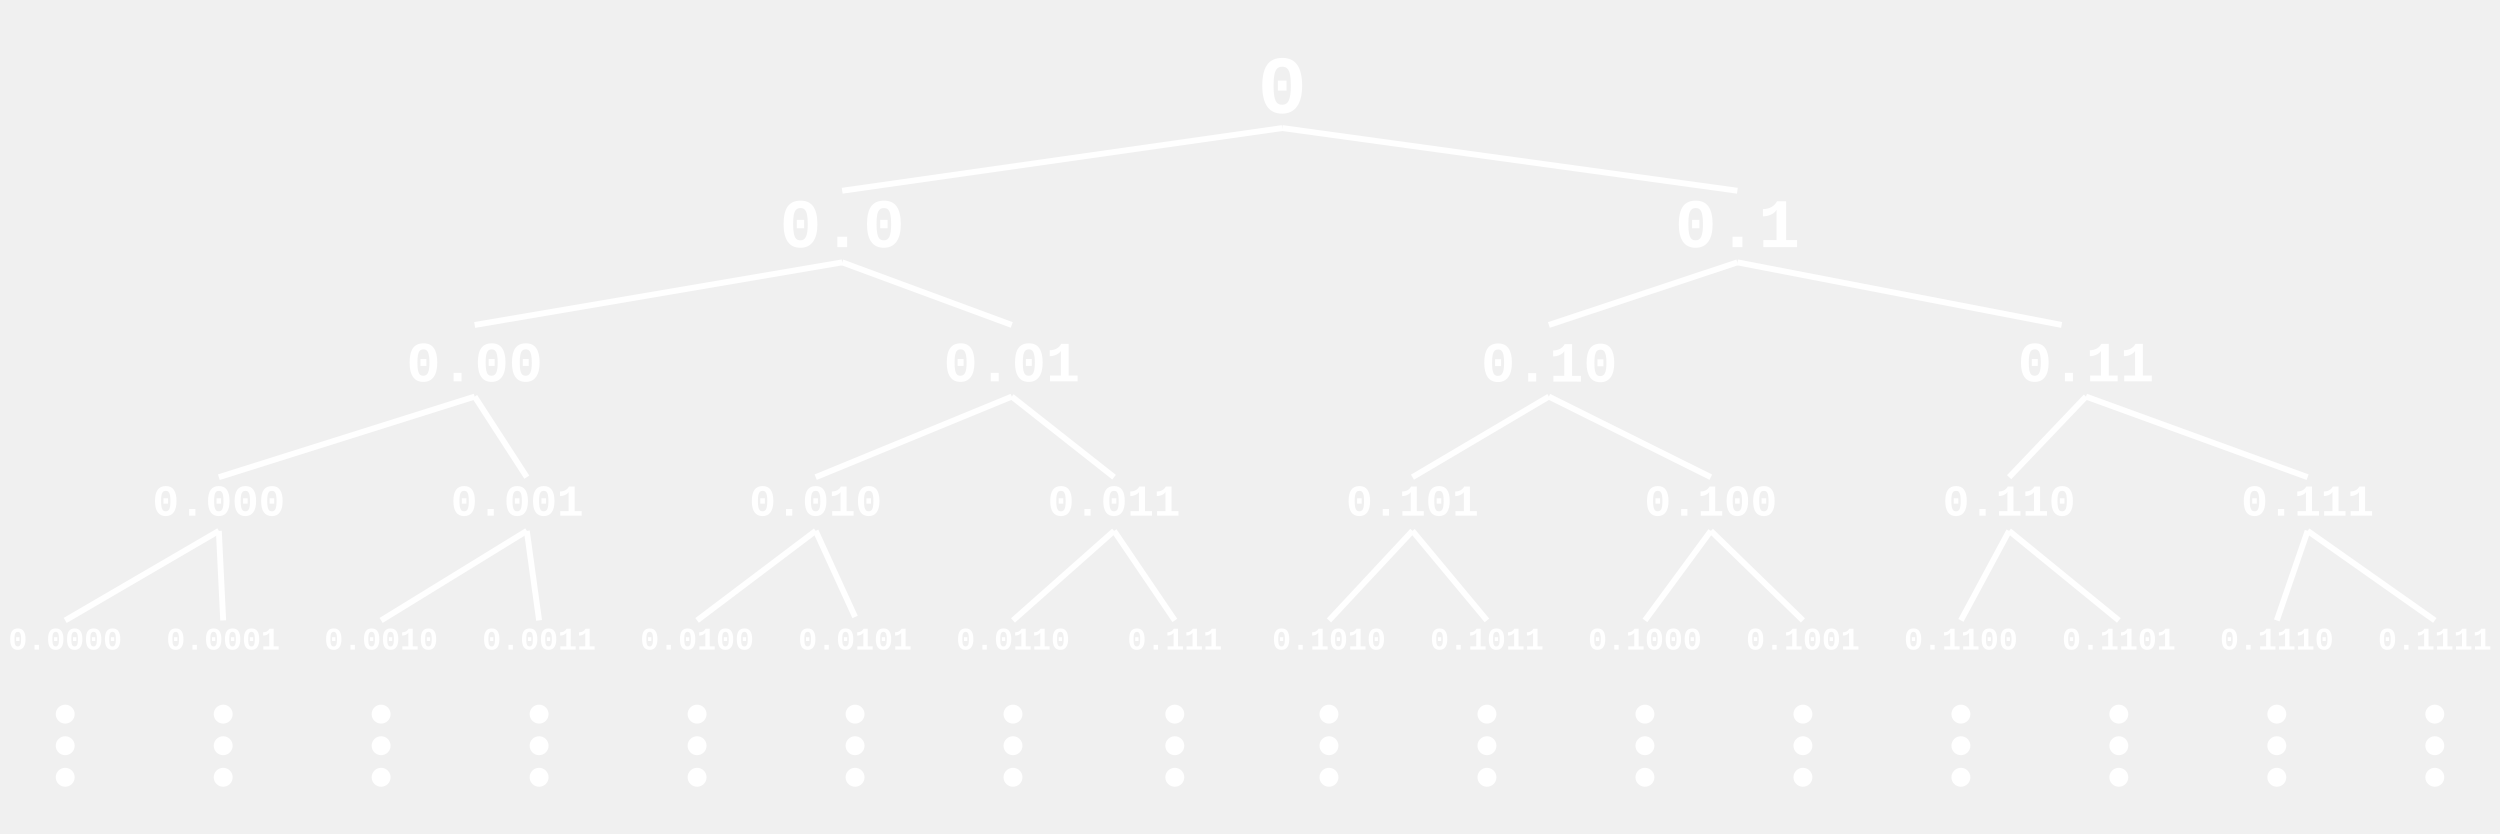
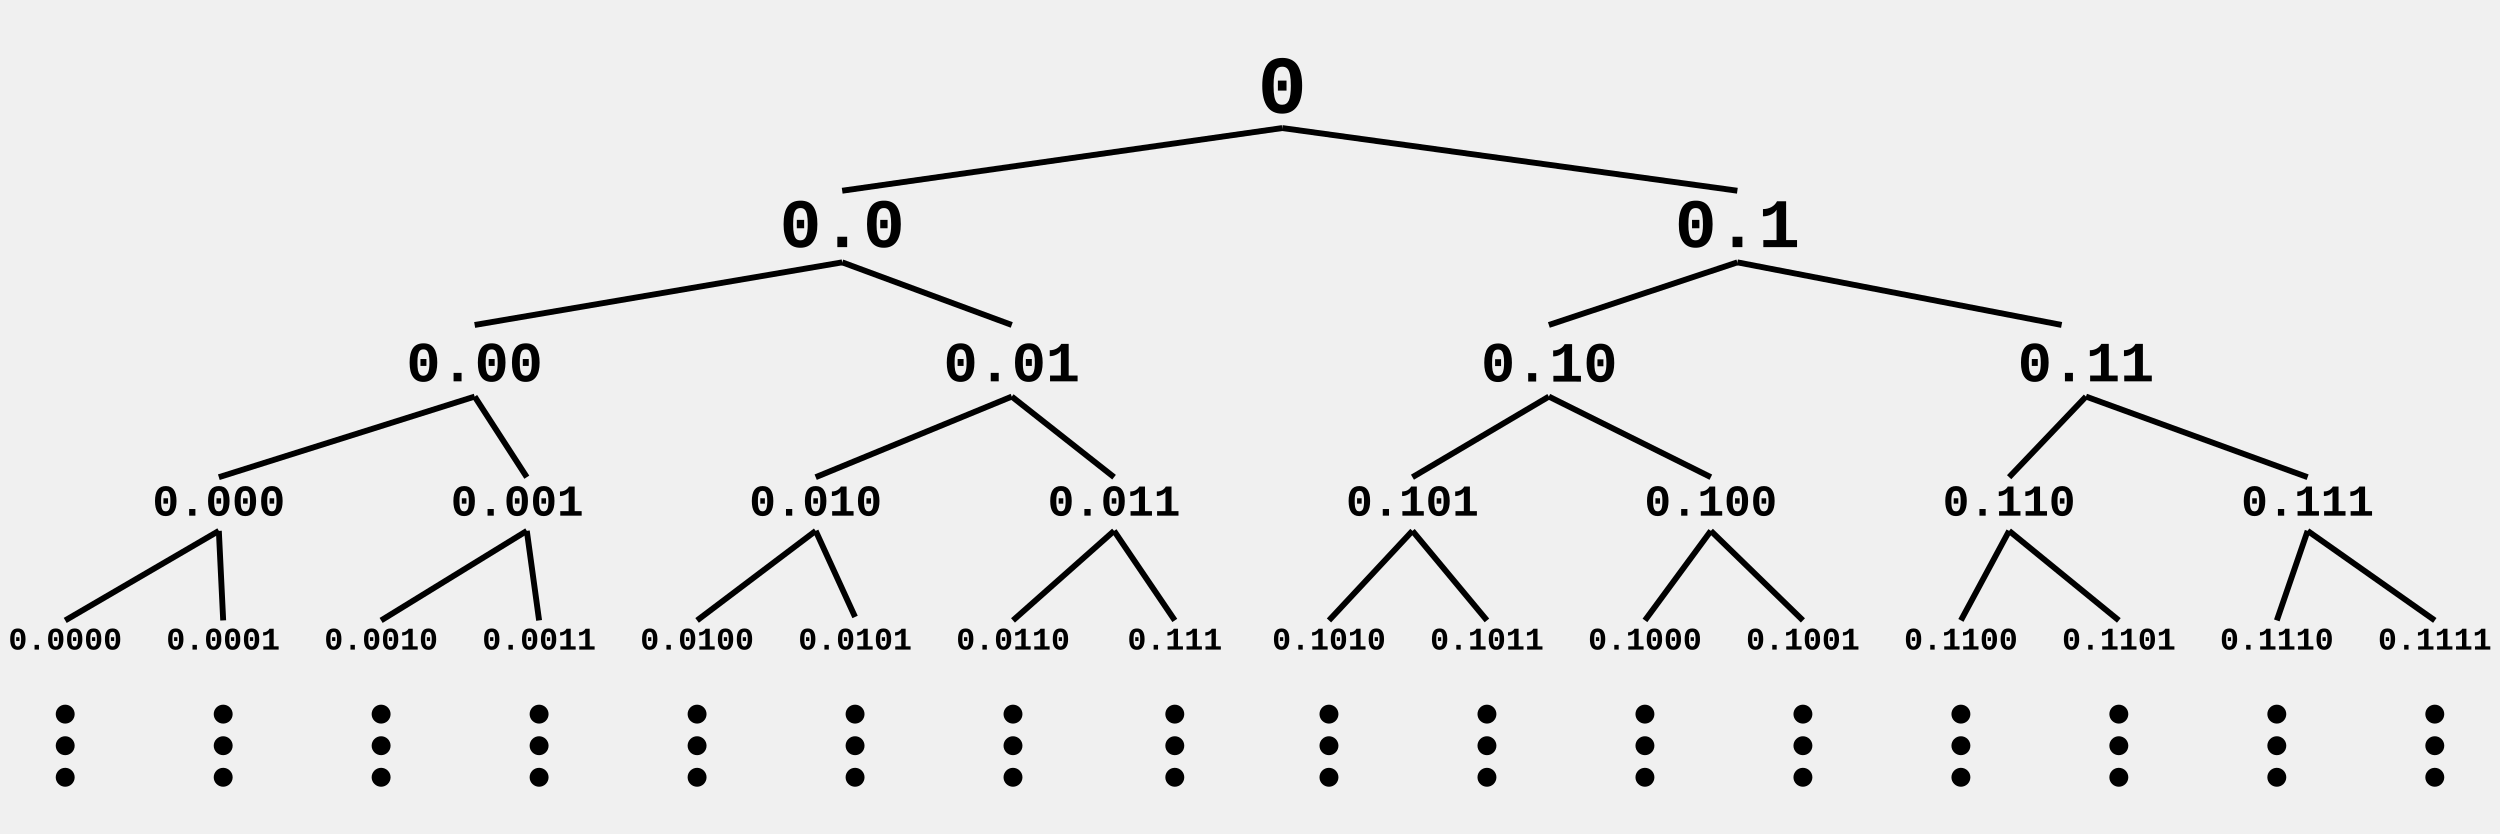
- <svg xmlns="http://www.w3.org/2000/svg" id="Layer_1" data-name="Layer 1" viewBox="0 0 425.2 141.73">
-   <defs>
-     <style>.cls-1{font-size:13.97px;}.cls-1,.cls-2,.cls-3,.cls-4,.cls-5,.cls-6,.cls-7{fill:#fff;}.cls-1,.cls-2,.cls-3,.cls-4,.cls-5,.cls-6{font-family:CourierNewPS-BoldMT, Courier New;font-weight:700;}.cls-2{font-size:11.82px;}.cls-3{font-size:9.67px;}.cls-4{font-size:9.67px;}.cls-5{font-size:7.52px;}.cls-6{font-size:5.37px;}.cls-8{fill:none;stroke:#fff;stroke-miterlimit:10;}</style>
+ <svg xmlns="http://www.w3.org/2000/svg" id="Layer_1" data-name="Layer 1" viewBox="0 0 425.2 141.73" version="1.1">
+   <defs id="defs1487">
+     <style id="style1485">.cls-1{font-size:13.97px;}.cls-1,.cls-2,.cls-3,.cls-4,.cls-5,.cls-6,.cls-7{fill:#fff;}.cls-1,.cls-2,.cls-3,.cls-4,.cls-5,.cls-6{font-family:CourierNewPS-BoldMT, Courier New;font-weight:700;}.cls-2{font-size:11.82px;}.cls-3{font-size:9.67px;}.cls-4{font-size:9.67px;}.cls-5{font-size:7.52px;}.cls-6{font-size:5.37px;}.cls-8{fill:none;stroke:#fff;stroke-miterlimit:10;}</style>
  </defs>
-   <text class="cls-1" transform="translate(213.89 19.19)">0</text>
-   <text class="cls-2" transform="translate(132.6 42.03)">0.0</text>
-   <text class="cls-2" transform="translate(284.86 42.03)">0.1</text>
-   <text class="cls-3" transform="translate(69.12 64.86)">0.00</text>
-   <text class="cls-3" transform="translate(160.48 64.86)">0.01</text>
-   <text class="cls-4" transform="translate(251.89 64.88) rotate(0.1)">0.10</text>
-   <text class="cls-3" transform="translate(343.18 64.86)">0.11</text>
-   <text class="cls-5" transform="translate(25.94 87.7)">0.000</text>
-   <text class="cls-5" transform="translate(76.69 87.7)">0.001</text>
-   <text class="cls-5" transform="translate(127.45 87.7)">0.010</text>
-   <text class="cls-5" transform="translate(279.7 87.7)">0.100</text>
-   <text class="cls-5" transform="translate(228.95 87.7)">0.101</text>
-   <text class="cls-5" transform="translate(330.43 87.7)">0.110</text>
-   <text class="cls-5" transform="translate(381.2 87.7)">0.111</text>
-   <text class="cls-5" transform="translate(178.2 87.7)">0.011</text>
-   <text class="cls-6" transform="translate(1.42 110.48)">0.0000</text>
-   <text class="cls-6" transform="translate(28.28 110.48)">0.0001</text>
-   <text class="cls-6" transform="translate(55.15 110.48)">0.0010</text>
-   <text class="cls-6" transform="translate(82.02 110.48)">0.0011</text>
-   <text class="cls-6" transform="translate(108.89 110.48)">0.0100</text>
-   <text class="cls-6" transform="translate(135.76 110.48)">0.0101</text>
-   <text class="cls-6" transform="translate(162.63 110.48)">0.0110</text>
-   <text class="cls-6" transform="translate(191.75 110.48)">0.111</text>
-   <text class="cls-6" transform="translate(243.23 110.48)">0.1011</text>
-   <text class="cls-6" transform="translate(216.36 110.48)">0.1010</text>
-   <text class="cls-6" transform="translate(270.1 110.48)">0.1000</text>
-   <text class="cls-6" transform="translate(296.97 110.48)">0.1001</text>
-   <text class="cls-6" transform="translate(323.84 110.48)">0.1100</text>
-   <text class="cls-6" transform="translate(350.71 110.48)">0.1101</text>
-   <text class="cls-6" transform="translate(377.57 110.48)">0.1110</text>
-   <text class="cls-6" transform="translate(404.44 110.48)">0.1111</text>
-   <circle class="cls-7" cx="11.09" cy="121.46" r="1.61" />
-   <circle class="cls-7" cx="11.09" cy="126.83" r="1.61" />
-   <circle class="cls-7" cx="11.09" cy="132.2" r="1.61" />
-   <circle class="cls-7" cx="37.96" cy="121.46" r="1.61" />
-   <circle class="cls-7" cx="37.96" cy="126.83" r="1.61" />
-   <circle class="cls-7" cx="37.96" cy="132.2" r="1.61" />
-   <circle class="cls-7" cx="64.82" cy="121.46" r="1.61" />
-   <circle class="cls-7" cx="64.82" cy="126.83" r="1.61" />
-   <circle class="cls-7" cx="64.82" cy="132.2" r="1.61" />
-   <circle class="cls-7" cx="91.69" cy="121.46" r="1.61" />
-   <circle class="cls-7" cx="91.69" cy="126.83" r="1.61" />
-   <circle class="cls-7" cx="91.69" cy="132.2" r="1.61" />
-   <circle class="cls-7" cx="118.56" cy="121.46" r="1.61" />
-   <circle class="cls-7" cx="118.56" cy="126.83" r="1.61" />
-   <circle class="cls-7" cx="118.56" cy="132.2" r="1.61" />
-   <circle class="cls-7" cx="145.43" cy="121.46" r="1.61" />
-   <circle class="cls-7" cx="145.43" cy="126.83" r="1.61" />
-   <circle class="cls-7" cx="145.43" cy="132.2" r="1.61" />
-   <circle class="cls-7" cx="172.29" cy="121.46" r="1.61" />
-   <circle class="cls-7" cx="172.29" cy="126.83" r="1.61" />
-   <circle class="cls-7" cx="172.29" cy="132.2" r="1.61" />
-   <circle class="cls-7" cx="199.81" cy="121.46" r="1.61" />
-   <circle class="cls-7" cx="199.81" cy="126.83" r="1.61" />
-   <circle class="cls-7" cx="199.81" cy="132.2" r="1.61" />
-   <circle class="cls-7" cx="226.03" cy="121.46" r="1.61" />
-   <circle class="cls-7" cx="226.03" cy="126.83" r="1.61" />
-   <circle class="cls-7" cx="226.03" cy="132.2" r="1.61" />
-   <circle class="cls-7" cx="252.9" cy="121.46" r="1.61" />
-   <circle class="cls-7" cx="252.9" cy="126.83" r="1.61" />
-   <circle class="cls-7" cx="252.9" cy="132.2" r="1.61" />
-   <circle class="cls-7" cx="279.77" cy="121.46" r="1.61" />
-   <circle class="cls-7" cx="279.77" cy="126.83" r="1.61" />
-   <circle class="cls-7" cx="279.77" cy="132.2" r="1.61" />
-   <circle class="cls-7" cx="306.64" cy="121.46" r="1.61" />
-   <circle class="cls-7" cx="306.64" cy="126.83" r="1.61" />
-   <circle class="cls-7" cx="306.64" cy="132.2" r="1.61" />
-   <circle class="cls-7" cx="333.51" cy="121.46" r="1.61" />
-   <circle class="cls-7" cx="333.51" cy="126.83" r="1.61" />
-   <circle class="cls-7" cx="333.51" cy="132.2" r="1.61" />
-   <circle class="cls-7" cx="360.37" cy="121.46" r="1.61" />
-   <circle class="cls-7" cx="360.37" cy="126.83" r="1.61" />
-   <circle class="cls-7" cx="360.37" cy="132.2" r="1.61" />
-   <circle class="cls-7" cx="387.24" cy="121.46" r="1.61" />
-   <circle class="cls-7" cx="387.24" cy="126.83" r="1.61" />
-   <circle class="cls-7" cx="387.24" cy="132.2" r="1.61" />
-   <circle class="cls-7" cx="414.11" cy="121.46" r="1.61" />
-   <circle class="cls-7" cx="414.11" cy="126.83" r="1.61" />
-   <circle class="cls-7" cx="414.11" cy="132.2" r="1.61" />
-   <line class="cls-8" x1="218.08" y1="21.78" x2="143.24" y2="32.44" />
-   <line class="cls-8" x1="218.08" y1="21.78" x2="295.49" y2="32.44" />
-   <line class="cls-8" x1="143.24" y1="44.62" x2="80.73" y2="55.27" />
-   <line class="cls-8" x1="143.24" y1="44.62" x2="172.08" y2="55.27" />
-   <line class="cls-8" x1="295.49" y1="44.62" x2="263.43" y2="55.27" />
-   <line class="cls-8" x1="295.49" y1="44.62" x2="350.64" y2="55.27" />
-   <line class="cls-8" x1="80.73" y1="67.45" x2="37.22" y2="81.16" />
-   <line class="cls-8" x1="80.73" y1="67.45" x2="89.6" y2="81.16" />
-   <line class="cls-8" x1="172.08" y1="67.45" x2="138.73" y2="81.16" />
-   <line class="cls-8" x1="172.08" y1="67.45" x2="189.48" y2="81.16" />
-   <line class="cls-8" x1="263.43" y1="67.45" x2="240.23" y2="81.16" />
-   <line class="cls-8" x1="263.43" y1="67.45" x2="290.98" y2="81.16" />
-   <line class="cls-8" x1="354.78" y1="67.45" x2="341.71" y2="81.16" />
-   <line class="cls-8" x1="354.78" y1="67.45" x2="392.48" y2="81.16" />
-   <line class="cls-8" x1="37.22" y1="90.29" x2="11.09" y2="105.52" />
-   <line class="cls-8" x1="37.22" y1="90.29" x2="37.96" y2="105.52" />
-   <line class="cls-8" x1="89.6" y1="90.29" x2="64.82" y2="105.52" />
-   <line class="cls-8" x1="89.6" y1="90.29" x2="91.69" y2="105.52" />
-   <line class="cls-8" x1="138.73" y1="90.29" x2="118.56" y2="105.52" />
-   <line class="cls-8" x1="138.73" y1="90.29" x2="145.43" y2="104.93" />
-   <line class="cls-8" x1="189.48" y1="90.29" x2="172.29" y2="105.52" />
-   <line class="cls-8" x1="189.48" y1="90.29" x2="199.81" y2="105.52" />
-   <line class="cls-8" x1="240.23" y1="90.29" x2="226.03" y2="105.52" />
-   <line class="cls-8" x1="240.23" y1="90.29" x2="252.9" y2="105.52" />
-   <line class="cls-8" x1="290.98" y1="90.29" x2="279.77" y2="105.52" />
-   <line class="cls-8" x1="290.98" y1="90.29" x2="306.64" y2="105.52" />
-   <line class="cls-8" x1="341.71" y1="90.29" x2="333.51" y2="105.52" />
-   <line class="cls-8" x1="341.71" y1="90.29" x2="360.37" y2="105.52" />
-   <line class="cls-8" x1="392.48" y1="90.29" x2="387.24" y2="105.52" />
-   <line class="cls-8" x1="392.48" y1="90.29" x2="414.11" y2="105.52" />
+   <text class="cls-1" transform="translate(213.89 19.19)" id="text1491" style="fill:#000000;fill-opacity:1;">0</text>
+   <text class="cls-2" transform="translate(132.6 42.03)" id="text1493" style="fill:#000000;fill-opacity:1;">0.0</text>
+   <text class="cls-2" transform="translate(284.86 42.03)" id="text1495" style="fill:#000000;fill-opacity:1;">0.1</text>
+   <text class="cls-3" transform="translate(69.12 64.86)" id="text1497" style="fill:#000000;fill-opacity:1;">0.00</text>
+   <text class="cls-3" transform="translate(160.48 64.86)" id="text1499" style="fill:#000000;fill-opacity:1;">0.01</text>
+   <text class="cls-4" transform="translate(251.89 64.88) rotate(0.1)" id="text1501" style="fill:#000000;fill-opacity:1;">0.10</text>
+   <text class="cls-3" transform="translate(343.18 64.86)" id="text1503" style="fill:#000000;fill-opacity:1;">0.11</text>
+   <text class="cls-5" transform="translate(25.94 87.7)" id="text1505" style="fill:#000000;fill-opacity:1;">0.000</text>
+   <text class="cls-5" transform="translate(76.69 87.7)" id="text1507" style="fill:#000000;fill-opacity:1;">0.001</text>
+   <text class="cls-5" transform="translate(127.45 87.7)" id="text1509" style="fill:#000000;fill-opacity:1;">0.010</text>
+   <text class="cls-5" transform="translate(279.7 87.7)" id="text1511" style="fill:#000000;fill-opacity:1;">0.100</text>
+   <text class="cls-5" transform="translate(228.95 87.7)" id="text1513" style="fill:#000000;fill-opacity:1;">0.101</text>
+   <text class="cls-5" transform="translate(330.43 87.7)" id="text1515" style="fill:#000000;fill-opacity:1;">0.110</text>
+   <text class="cls-5" transform="translate(381.2 87.7)" id="text1517" style="fill:#000000;fill-opacity:1;">0.111</text>
+   <text class="cls-5" transform="translate(178.2 87.7)" id="text1519" style="fill:#000000;fill-opacity:1;">0.011</text>
+   <text class="cls-6" transform="translate(1.42 110.48)" id="text1521" style="fill:#000000;fill-opacity:1;">0.0000</text>
+   <text class="cls-6" transform="translate(28.28 110.48)" id="text1523" style="fill:#000000;fill-opacity:1;">0.0001</text>
+   <text class="cls-6" transform="translate(55.15 110.48)" id="text1525" style="fill:#000000;fill-opacity:1;">0.0010</text>
+   <text class="cls-6" transform="translate(82.02 110.48)" id="text1527" style="fill:#000000;fill-opacity:1;">0.0011</text>
+   <text class="cls-6" transform="translate(108.89 110.48)" id="text1529" style="fill:#000000;fill-opacity:1;">0.0100</text>
+   <text class="cls-6" transform="translate(135.76 110.48)" id="text1531" style="fill:#000000;fill-opacity:1;">0.0101</text>
+   <text class="cls-6" transform="translate(162.63 110.48)" id="text1533" style="fill:#000000;fill-opacity:1;">0.0110</text>
+   <text class="cls-6" transform="translate(191.75 110.48)" id="text1535" style="fill:#000000;fill-opacity:1;">0.111</text>
+   <text class="cls-6" transform="translate(243.23 110.48)" id="text1537" style="fill:#000000;fill-opacity:1;">0.1011</text>
+   <text class="cls-6" transform="translate(216.36 110.48)" id="text1539" style="fill:#000000;fill-opacity:1;">0.1010</text>
+   <text class="cls-6" transform="translate(270.1 110.48)" id="text1541" style="fill:#000000;fill-opacity:1;">0.1000</text>
+   <text class="cls-6" transform="translate(296.97 110.48)" id="text1543" style="fill:#000000;fill-opacity:1;">0.1001</text>
+   <text class="cls-6" transform="translate(323.84 110.48)" id="text1545" style="fill:#000000;fill-opacity:1;">0.1100</text>
+   <text class="cls-6" transform="translate(350.71 110.48)" id="text1547" style="fill:#000000;fill-opacity:1;">0.1101</text>
+   <text class="cls-6" transform="translate(377.57 110.48)" id="text1549" style="fill:#000000;fill-opacity:1;">0.1110</text>
+   <text class="cls-6" transform="translate(404.44 110.48)" id="text1551" style="fill:#000000;fill-opacity:1;">0.1111</text>
+   <circle class="cls-7" cx="11.09" cy="121.46" r="1.61" id="circle1553" style="fill:#000000;fill-opacity:1" />
+   <circle class="cls-7" cx="11.09" cy="126.83" r="1.61" id="circle1555" style="fill:#000000;fill-opacity:1" />
+   <circle class="cls-7" cx="11.09" cy="132.2" r="1.61" id="circle1557" style="fill:#000000;fill-opacity:1" />
+   <circle class="cls-7" cx="37.96" cy="121.46" r="1.61" id="circle1559" style="fill:#000000;fill-opacity:1" />
+   <circle class="cls-7" cx="37.96" cy="126.83" r="1.61" id="circle1561" style="fill:#000000;fill-opacity:1" />
+   <circle class="cls-7" cx="37.96" cy="132.2" r="1.61" id="circle1563" style="fill:#000000;fill-opacity:1" />
+   <circle class="cls-7" cx="64.82" cy="121.46" r="1.61" id="circle1565" style="fill:#000000;fill-opacity:1" />
+   <circle class="cls-7" cx="64.82" cy="126.83" r="1.61" id="circle1567" style="fill:#000000;fill-opacity:1" />
+   <circle class="cls-7" cx="64.82" cy="132.2" r="1.61" id="circle1569" style="fill:#000000;fill-opacity:1" />
+   <circle class="cls-7" cx="91.69" cy="121.46" r="1.61" id="circle1571" style="fill:#000000;fill-opacity:1" />
+   <circle class="cls-7" cx="91.69" cy="126.83" r="1.61" id="circle1573" style="fill:#000000;fill-opacity:1" />
+   <circle class="cls-7" cx="91.69" cy="132.2" r="1.61" id="circle1575" style="fill:#000000;fill-opacity:1" />
+   <circle class="cls-7" cx="118.56" cy="121.46" r="1.61" id="circle1577" style="fill:#000000;fill-opacity:1" />
+   <circle class="cls-7" cx="118.56" cy="126.83" r="1.61" id="circle1579" style="fill:#000000;fill-opacity:1" />
+   <circle class="cls-7" cx="118.56" cy="132.2" r="1.61" id="circle1581" style="fill:#000000;fill-opacity:1" />
+   <circle class="cls-7" cx="145.43" cy="121.46" r="1.61" id="circle1583" style="fill:#000000;fill-opacity:1" />
+   <circle class="cls-7" cx="145.43" cy="126.83" r="1.61" id="circle1585" style="fill:#000000;fill-opacity:1" />
+   <circle class="cls-7" cx="145.43" cy="132.2" r="1.61" id="circle1587" style="fill:#000000;fill-opacity:1" />
+   <circle class="cls-7" cx="172.29" cy="121.46" r="1.61" id="circle1589" style="fill:#000000;fill-opacity:1" />
+   <circle class="cls-7" cx="172.29" cy="126.83" r="1.61" id="circle1591" style="fill:#000000;fill-opacity:1" />
+   <circle class="cls-7" cx="172.29" cy="132.2" r="1.61" id="circle1593" style="fill:#000000;fill-opacity:1" />
+   <circle class="cls-7" cx="199.81" cy="121.46" r="1.61" id="circle1595" style="fill:#000000;fill-opacity:1" />
+   <circle class="cls-7" cx="199.81" cy="126.83" r="1.61" id="circle1597" style="fill:#000000;fill-opacity:1" />
+   <circle class="cls-7" cx="199.81" cy="132.2" r="1.61" id="circle1599" style="fill:#000000;fill-opacity:1" />
+   <circle class="cls-7" cx="226.03" cy="121.46" r="1.61" id="circle1601" style="fill:#000000;fill-opacity:1" />
+   <circle class="cls-7" cx="226.03" cy="126.83" r="1.61" id="circle1603" style="fill:#000000;fill-opacity:1" />
+   <circle class="cls-7" cx="226.03" cy="132.2" r="1.61" id="circle1605" style="fill:#000000;fill-opacity:1" />
+   <circle class="cls-7" cx="252.9" cy="121.46" r="1.61" id="circle1607" style="fill:#000000;fill-opacity:1" />
+   <circle class="cls-7" cx="252.9" cy="126.83" r="1.61" id="circle1609" style="fill:#000000;fill-opacity:1" />
+   <circle class="cls-7" cx="252.9" cy="132.2" r="1.61" id="circle1611" style="fill:#000000;fill-opacity:1" />
+   <circle class="cls-7" cx="279.77" cy="121.46" r="1.61" id="circle1613" style="fill:#000000;fill-opacity:1" />
+   <circle class="cls-7" cx="279.77" cy="126.83" r="1.61" id="circle1615" style="fill:#000000;fill-opacity:1" />
+   <circle class="cls-7" cx="279.77" cy="132.2" r="1.61" id="circle1617" style="fill:#000000;fill-opacity:1" />
+   <circle class="cls-7" cx="306.64" cy="121.46" r="1.61" id="circle1619" style="fill:#000000;fill-opacity:1" />
+   <circle class="cls-7" cx="306.64" cy="126.83" r="1.61" id="circle1621" style="fill:#000000;fill-opacity:1" />
+   <circle class="cls-7" cx="306.64" cy="132.2" r="1.61" id="circle1623" style="fill:#000000;fill-opacity:1" />
+   <circle class="cls-7" cx="333.51" cy="121.46" r="1.61" id="circle1625" style="fill:#000000;fill-opacity:1" />
+   <circle class="cls-7" cx="333.51" cy="126.83" r="1.61" id="circle1627" style="fill:#000000;fill-opacity:1" />
+   <circle class="cls-7" cx="333.51" cy="132.2" r="1.61" id="circle1629" style="fill:#000000;fill-opacity:1" />
+   <circle class="cls-7" cx="360.37" cy="121.46" r="1.61" id="circle1631" style="fill:#000000;fill-opacity:1" />
+   <circle class="cls-7" cx="360.37" cy="126.83" r="1.61" id="circle1633" style="fill:#000000;fill-opacity:1" />
+   <circle class="cls-7" cx="360.37" cy="132.2" r="1.61" id="circle1635" style="fill:#000000;fill-opacity:1" />
+   <circle class="cls-7" cx="387.24" cy="121.46" r="1.61" id="circle1637" style="fill:#000000;fill-opacity:1" />
+   <circle class="cls-7" cx="387.24" cy="126.83" r="1.61" id="circle1639" style="fill:#000000;fill-opacity:1" />
+   <circle class="cls-7" cx="387.24" cy="132.2" r="1.61" id="circle1641" style="fill:#000000;fill-opacity:1" />
+   <circle class="cls-7" cx="414.11" cy="121.46" r="1.61" id="circle1643" style="fill:#000000;fill-opacity:1" />
+   <circle class="cls-7" cx="414.11" cy="126.83" r="1.61" id="circle1645" style="fill:#000000;fill-opacity:1" />
+   <circle class="cls-7" cx="414.11" cy="132.2" r="1.61" id="circle1647" style="fill:#000000;fill-opacity:1" />
+   <line class="cls-8" x1="218.08" y1="21.78" x2="143.24" y2="32.44" id="line1649" style="stroke:#000000;stroke-opacity:1" />
+   <line class="cls-8" x1="218.08" y1="21.78" x2="295.49" y2="32.44" id="line1651" style="stroke:#000000;stroke-opacity:1" />
+   <line class="cls-8" x1="143.24" y1="44.62" x2="80.73" y2="55.27" id="line1653" style="stroke:#000000;stroke-opacity:1" />
+   <line class="cls-8" x1="143.24" y1="44.62" x2="172.08" y2="55.27" id="line1655" style="stroke:#000000;stroke-opacity:1" />
+   <line class="cls-8" x1="295.49" y1="44.62" x2="263.43" y2="55.27" id="line1657" style="stroke:#000000;stroke-opacity:1" />
+   <line class="cls-8" x1="295.49" y1="44.62" x2="350.64" y2="55.27" id="line1659" style="stroke:#000000;stroke-opacity:1" />
+   <line class="cls-8" x1="80.73" y1="67.45" x2="37.22" y2="81.16" id="line1661" style="stroke:#000000;stroke-opacity:1" />
+   <line class="cls-8" x1="80.73" y1="67.45" x2="89.6" y2="81.16" id="line1663" style="stroke:#000000;stroke-opacity:1" />
+   <line class="cls-8" x1="172.08" y1="67.45" x2="138.73" y2="81.16" id="line1665" style="stroke:#000000;stroke-opacity:1" />
+   <line class="cls-8" x1="172.08" y1="67.45" x2="189.48" y2="81.16" id="line1667" style="stroke:#000000;stroke-opacity:1" />
+   <line class="cls-8" x1="263.43" y1="67.45" x2="240.23" y2="81.16" id="line1669" style="stroke:#000000;stroke-opacity:1" />
+   <line class="cls-8" x1="263.43" y1="67.45" x2="290.98" y2="81.16" id="line1671" style="stroke:#000000;stroke-opacity:1" />
+   <line class="cls-8" x1="354.78" y1="67.45" x2="341.71" y2="81.16" id="line1673" style="stroke:#000000;stroke-opacity:1" />
+   <line class="cls-8" x1="354.78" y1="67.45" x2="392.48" y2="81.16" id="line1675" style="stroke:#000000;stroke-opacity:1" />
+   <line class="cls-8" x1="37.22" y1="90.29" x2="11.09" y2="105.52" id="line1677" style="stroke:#000000;stroke-opacity:1" />
+   <line class="cls-8" x1="37.22" y1="90.29" x2="37.96" y2="105.52" id="line1679" style="stroke:#000000;stroke-opacity:1" />
+   <line class="cls-8" x1="89.6" y1="90.29" x2="64.82" y2="105.52" id="line1681" style="stroke:#000000;stroke-opacity:1" />
+   <line class="cls-8" x1="89.6" y1="90.29" x2="91.69" y2="105.52" id="line1683" style="stroke:#000000;stroke-opacity:1" />
+   <line class="cls-8" x1="138.73" y1="90.29" x2="118.56" y2="105.52" id="line1685" style="stroke:#000000;stroke-opacity:1" />
+   <line class="cls-8" x1="138.73" y1="90.29" x2="145.43" y2="104.93" id="line1687" style="stroke:#000000;stroke-opacity:1" />
+   <line class="cls-8" x1="189.48" y1="90.29" x2="172.29" y2="105.52" id="line1689" style="stroke:#000000;stroke-opacity:1" />
+   <line class="cls-8" x1="189.48" y1="90.29" x2="199.81" y2="105.52" id="line1691" style="stroke:#000000;stroke-opacity:1" />
+   <line class="cls-8" x1="240.23" y1="90.29" x2="226.03" y2="105.52" id="line1693" style="stroke:#000000;stroke-opacity:1" />
+   <line class="cls-8" x1="240.23" y1="90.29" x2="252.9" y2="105.52" id="line1695" style="stroke:#000000;stroke-opacity:1" />
+   <line class="cls-8" x1="290.98" y1="90.29" x2="279.77" y2="105.52" id="line1697" style="stroke:#000000;stroke-opacity:1" />
+   <line class="cls-8" x1="290.98" y1="90.29" x2="306.64" y2="105.52" id="line1699" style="stroke:#000000;stroke-opacity:1" />
+   <line class="cls-8" x1="341.71" y1="90.29" x2="333.51" y2="105.52" id="line1701" style="stroke:#000000;stroke-opacity:1" />
+   <line class="cls-8" x1="341.71" y1="90.29" x2="360.37" y2="105.52" id="line1703" style="stroke:#000000;stroke-opacity:1" />
+   <line class="cls-8" x1="392.48" y1="90.29" x2="387.24" y2="105.52" id="line1705" style="stroke:#000000;stroke-opacity:1" />
+   <line class="cls-8" x1="392.48" y1="90.29" x2="414.11" y2="105.52" id="line1707" style="stroke:#000000;stroke-opacity:1" />
</svg>
